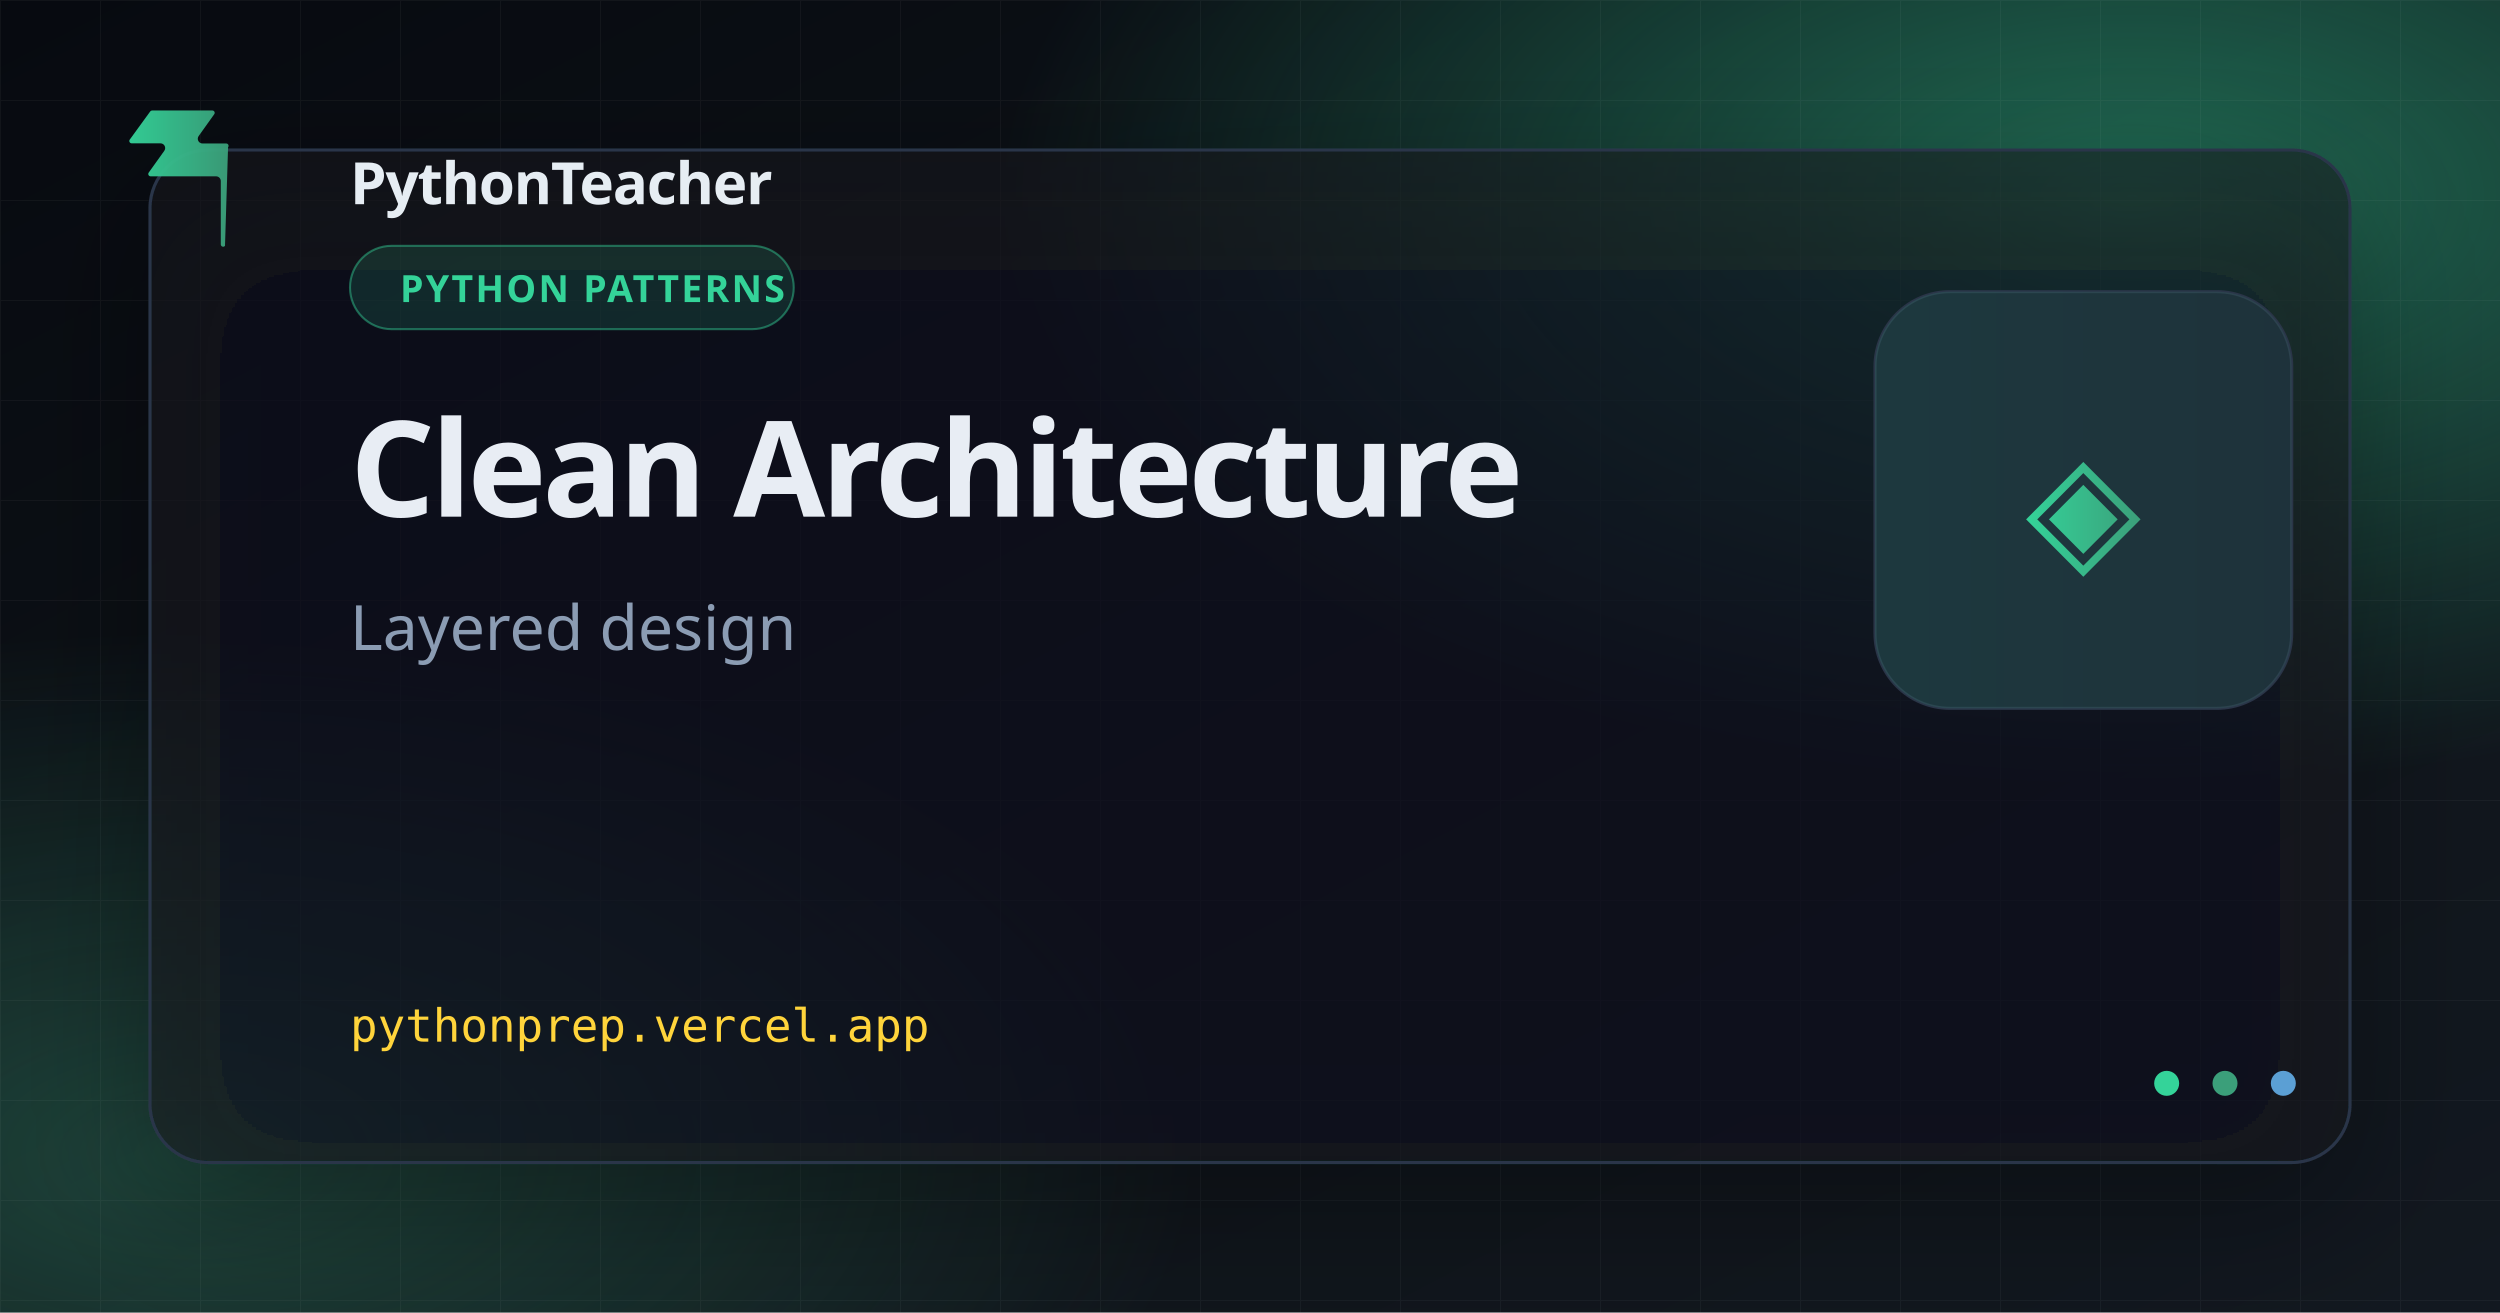
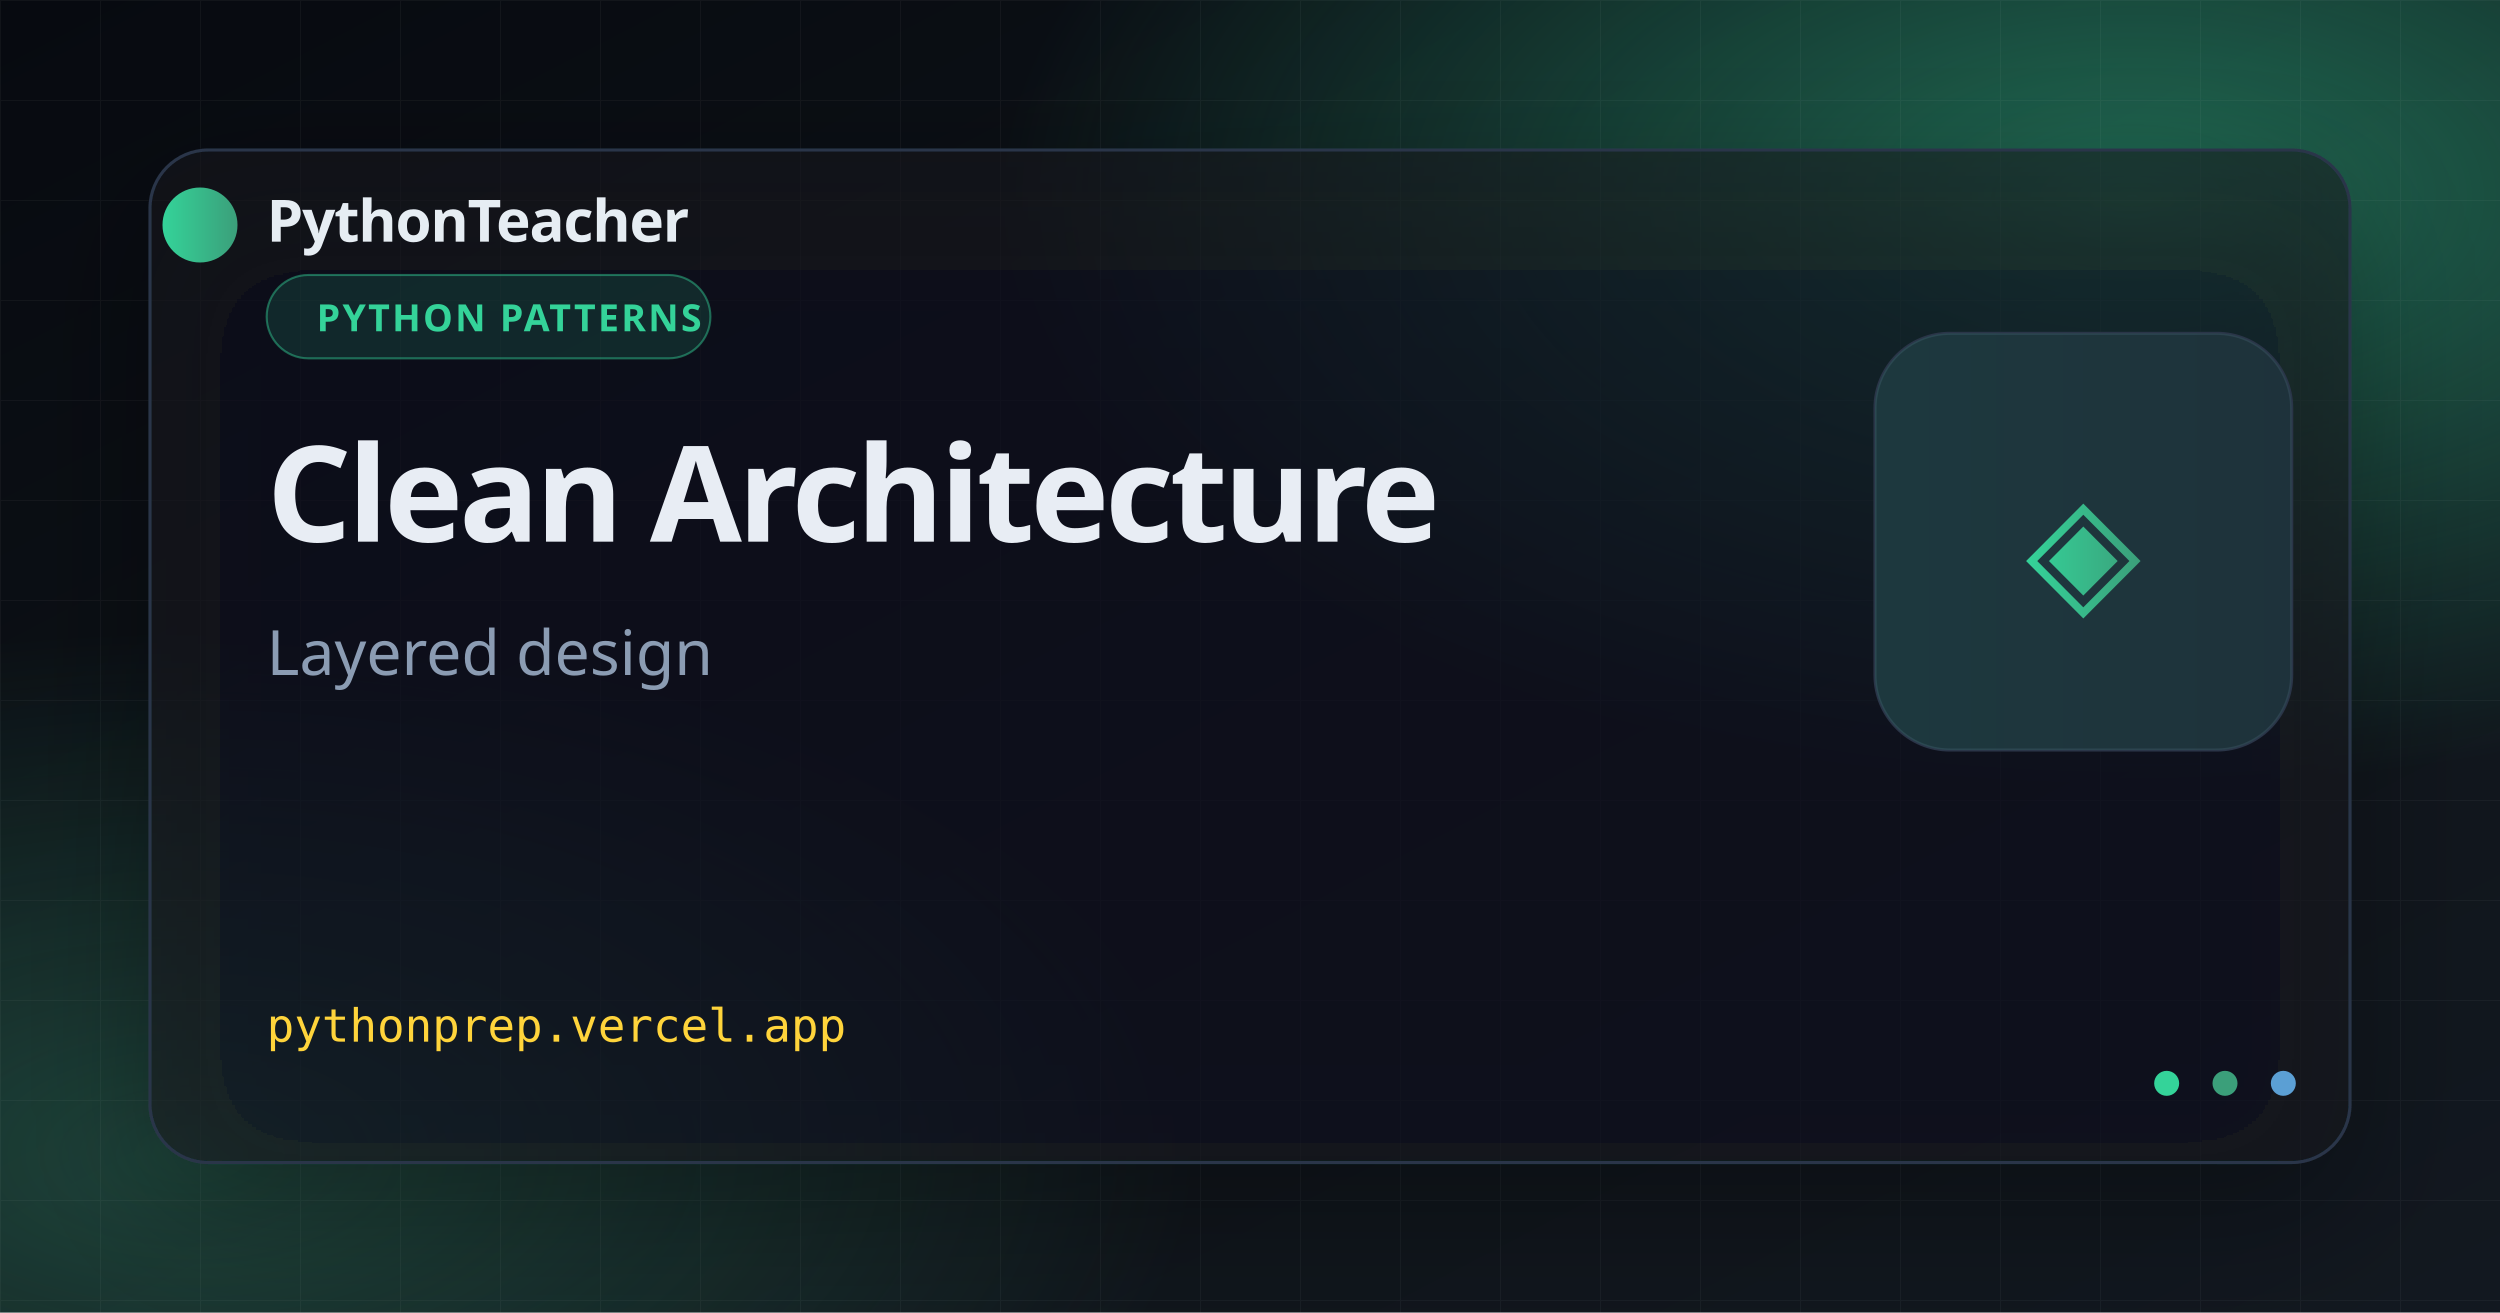
<svg xmlns="http://www.w3.org/2000/svg" width="1200" height="630" viewBox="0 0 1200 630">
  <defs>
    <linearGradient id="bg" x1="0%" y1="0%" x2="100%" y2="100%">
      <stop offset="0%" stop-color="#070a10" />
      <stop offset="55%" stop-color="#0f1419" />
      <stop offset="100%" stop-color="#121820" />
    </linearGradient>
    <radialGradient id="glow1" cx="85%" cy="15%" r="45%">
      <stop offset="0%" stop-color="#34d399" stop-opacity="0.45" />
      <stop offset="100%" stop-color="#34d399" stop-opacity="0" />
    </radialGradient>
    <radialGradient id="glow2" cx="8%" cy="88%" r="40%">
      <stop offset="0%" stop-color="#3b9f7a" stop-opacity="0.35" />
      <stop offset="100%" stop-color="#3b9f7a" stop-opacity="0" />
    </radialGradient>
    <linearGradient id="brand" x1="0%" y1="0%" x2="100%" y2="0%">
      <stop offset="0%" stop-color="#34d399" />
      <stop offset="100%" stop-color="#3b9f7a" />
    </linearGradient>
    <pattern id="grid" width="48" height="48" patternUnits="userSpaceOnUse">
      <path d="M 48 0 L 0 0 0 48" fill="none" stroke="#ffffff" stroke-opacity="0.04" stroke-width="1" />
    </pattern>
    <filter id="cardShadow" x="-20%" y="-20%" width="140%" height="140%">
      <feDropShadow dx="0" dy="24" stdDeviation="32" flood-color="#000" flood-opacity="0.55" />
    </filter>
  </defs>
  <rect width="1200" height="630" fill="url(#bg)" />
  <rect width="1200" height="630" fill="url(#glow1)" />
  <rect width="1200" height="630" fill="url(#glow2)" />
  <rect width="1200" height="630" fill="url(#grid)" />
  <rect x="72" y="72" width="1056" height="486" rx="28" fill="#121820" fill-opacity="0.55" stroke="#2a3548" stroke-width="1.5" filter="url(#cardShadow)" />
-   <path fill="url(#brand)" d="M108 118c-.66.85-2.02.37-2.02-.7V86.9a2.26 2.26 0 0 0-2.26-2.26H72.3c-.92 0-1.46-1.04-.92-1.79l7.48-10.47c1.07-1.5 0-3.58-1.84-3.58H63.2c-.92 0-1.46-1.04-.92-1.79L72.1 53.5c.21-.3.56-.47.92-.47h28.9c.92 0 1.46 1.04.92 1.79l-7.48 10.47c-1.07 1.5 0 3.58 1.84 3.58h11.38c.94 0 1.47 1.09.89 1.83L108 118z" opacity="0.95" />
-   <text x="168" y="98" fill="#e6edf3" font-family="Segoe UI, system-ui, sans-serif" font-size="28" font-weight="600" letter-spacing="-0.02em">PythonTeacher</text>
-   <rect x="168" y="118" width="213" height="40" rx="20" fill="#34d399" fill-opacity="0.14" stroke="#34d399" stroke-opacity="0.45" stroke-width="1" />
-   <text x="192" y="145" fill="#34d399" font-family="Segoe UI, system-ui, sans-serif" font-size="18" font-weight="600" letter-spacing="0.06em">PYTHON PATTERNS</text>
-   <text x="168" y="248" fill="#e8edf4" font-family="Segoe UI, system-ui, sans-serif" font-size="64" font-weight="700" letter-spacing="-0.03em">Clean Architecture</text>
-   <text x="168" y="312" fill="#8b9cb3" font-family="Segoe UI, system-ui, sans-serif" font-size="30" font-weight="400">Layered design</text>
-   <text x="168" y="500" fill="#ffd43b" font-family="ui-monospace, Consolas, monospace" font-size="22" font-weight="500">pythonprep.vercel.app</text>
-   <g transform="translate(900 140)">
+   <circle cx="96" cy="108" r="18" fill="url(#brand)" />
+   <text x="128" y="116" fill="#e6edf3" font-family="Segoe UI, system-ui, sans-serif" font-size="28" font-weight="600" letter-spacing="-0.02em">PythonTeacher</text>
+   <rect x="128" y="132" width="213" height="40" rx="20" fill="#34d399" fill-opacity="0.14" stroke="#34d399" stroke-opacity="0.45" stroke-width="1" />
+   <text x="152" y="159" fill="#34d399" font-family="Segoe UI, system-ui, sans-serif" font-size="18" font-weight="600" letter-spacing="0.06em">PYTHON PATTERNS</text>
+   <text x="128" y="260" fill="#e8edf4" font-family="Segoe UI, system-ui, sans-serif" font-size="64" font-weight="700" letter-spacing="-0.03em">Clean Architecture</text>
+   <text x="128" y="324" fill="#8b9cb3" font-family="Segoe UI, system-ui, sans-serif" font-size="30" font-weight="400">Layered design</text>
+   <text x="128" y="500" fill="#ffd43b" font-family="ui-monospace, Consolas, monospace" font-size="22" font-weight="500">pythonprep.vercel.app</text>
+   <g transform="translate(900 160)">
    <rect width="200" height="200" rx="36" fill="#1a2332" stroke="#2a3548" stroke-width="1.5" />
    <rect width="200" height="200" rx="36" fill="url(#brand)" fill-opacity="0.12" />
    <text x="100" y="128" text-anchor="middle" fill="url(#brand)" font-family="Segoe UI, system-ui, sans-serif" font-size="72" font-weight="700">◈</text>
  </g>
  <circle cx="1040" cy="520" r="6" fill="#34d399" />
  <circle cx="1068" cy="520" r="6" fill="#3b9f7a" />
  <circle cx="1096" cy="520" r="6" fill="#5b9fd4" />
</svg>
